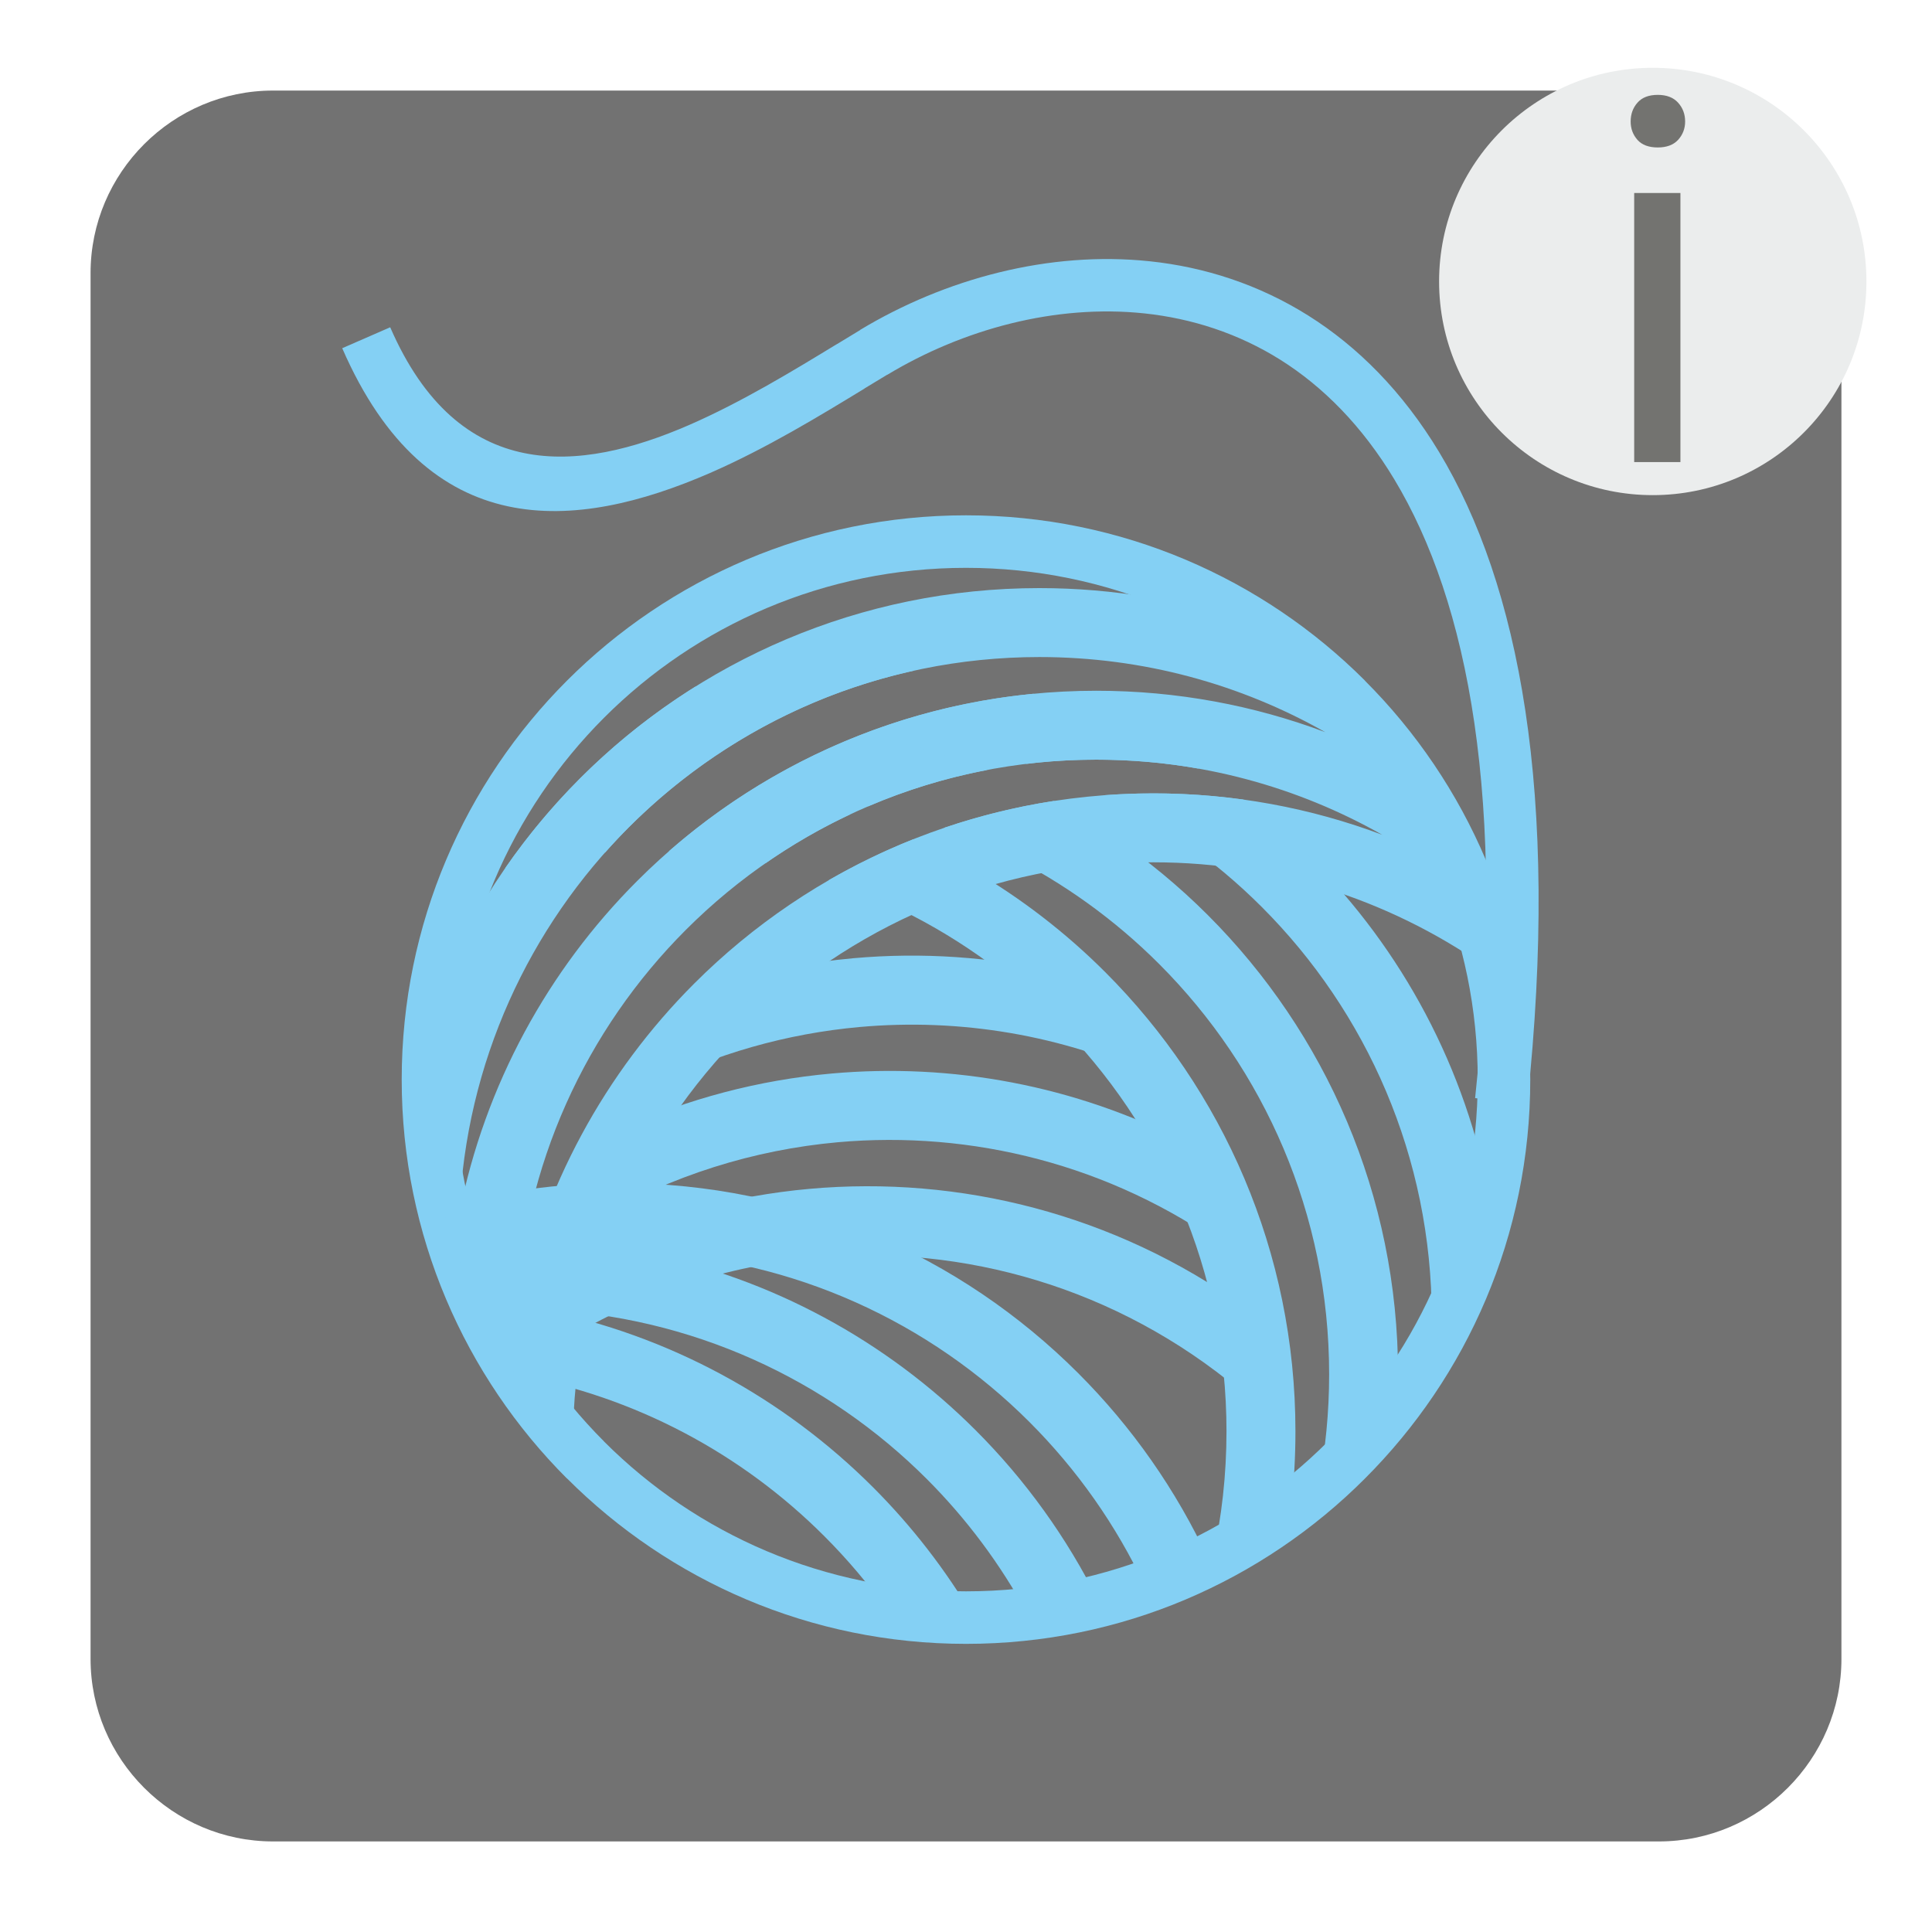
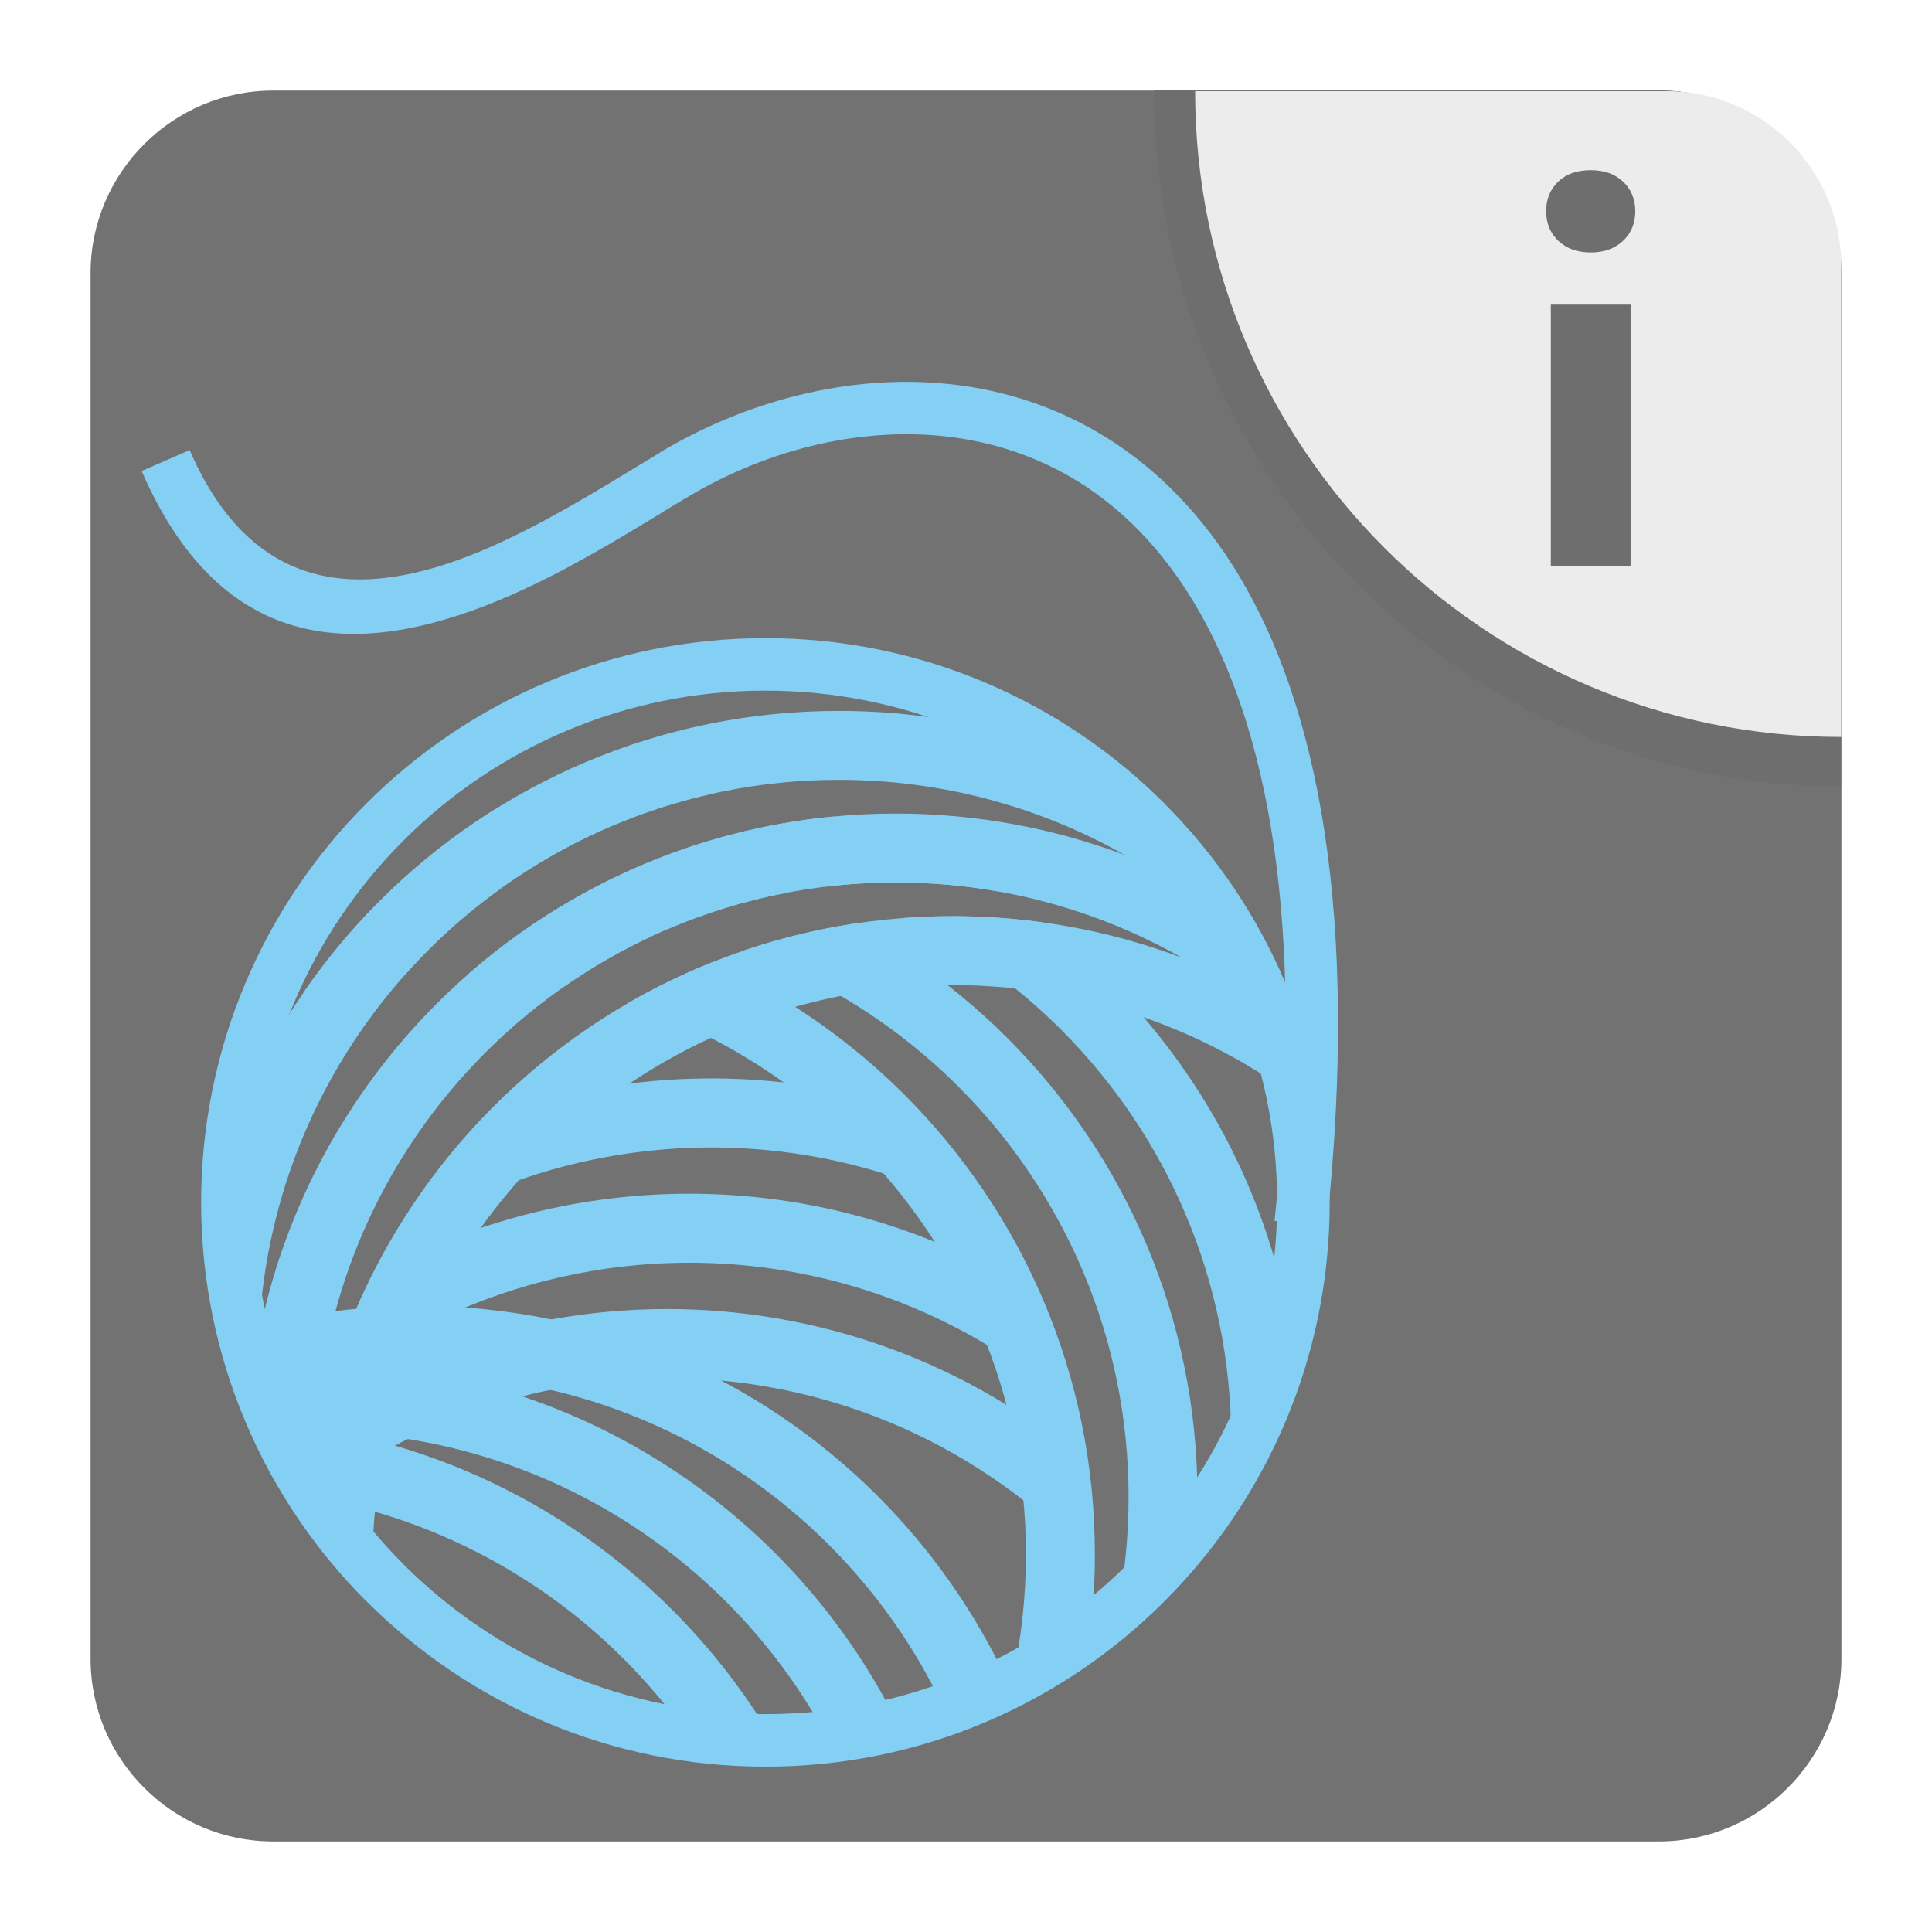
- <svg xmlns="http://www.w3.org/2000/svg" id="svg7344" viewBox="0, 0, 128, 128" height="128" width="128" y="0px" x="0px" version="1.1">
+ <svg xmlns="http://www.w3.org/2000/svg" version="1.1" x="0px" y="0px" width="128" height="128" viewBox="0, 0, 128, 128" id="svg7344">
  <g id="Background">
-     <rect id="rect7347" fill-opacity="0" fill="#000000" height="128" width="128" y="0" x="0" />
+     <rect x="0" y="0" width="128" height="128" fill="#000000" fill-opacity="0" id="rect7347" />
  </g>
  <g id="g7349">
-     <path id="path7351" fill="#727272" d="M18.093,6 L109.907,6 C116.561,6 122,11.439 122,18.093 L122,109.905 C122,116.561 116.561,122 109.907,122 L18.093,122 C11.439,122 6,116.561 6,109.905 L6,18.093 C6,11.439 11.439,6 18.093,6" />
-     <path id="path7353" fill="#84D0F4" d="M64,34.141 C74.321,34.141 83.673,38.333 90.433,45.092 L90.429,45.097 C97.197,51.86 101.384,61.213 101.384,71.525 C101.384,81.846 97.202,91.191 90.433,97.954 L90.429,97.954 L90.429,97.959 C83.665,104.727 74.321,108.91 64,108.91 C53.687,108.91 44.335,104.722 37.571,97.954 L37.566,97.959 C30.808,91.2 26.614,81.846 26.614,71.525 C26.614,61.21 30.808,51.851 37.566,45.092 C44.325,38.333 53.682,34.141 64,34.141 z M87.977,47.549 C81.848,41.42 73.367,37.621 64,37.621 C54.638,37.621 46.152,41.42 40.023,47.549 C33.895,53.678 30.094,62.163 30.094,71.525 C30.094,80.892 33.895,89.373 40.023,95.502 L40.023,95.507 C46.147,101.636 54.633,105.43 64,105.43 C73.37,105.43 81.851,101.636 87.977,95.507 L87.981,95.502 C94.11,89.378 97.904,80.897 97.904,71.525 C97.904,62.158 94.11,53.673 87.981,47.549 z" />
-     <path id="path7355" fill="#84D0F4" d="M68.864,38.963 C73.783,38.963 78.505,39.79 82.911,41.311 C91.036,46.408 96.963,54.693 98.932,64.411 C92.602,59.834 84.825,57.13 76.417,57.13 C65.803,57.13 56.181,61.442 49.226,68.397 C42.271,75.354 37.96,84.975 37.96,95.589 L37.96,95.863 C31.998,89.493 28.354,80.938 28.354,71.526 C28.354,69.823 28.473,68.145 28.707,66.512 C30.89,60.854 34.233,55.77 38.438,51.564 C46.221,43.782 56.985,38.963 68.864,38.963 z M87.803,48.508 C82.212,45.339 75.747,43.531 68.864,43.531 C58.25,43.531 48.627,47.842 41.672,54.797 C35.072,61.396 30.853,70.398 30.437,80.372 C32.127,71.869 36.319,64.259 42.216,58.364 C49.998,50.581 60.762,45.764 72.64,45.764 C77.975,45.764 83.09,46.737 87.803,48.508 z M91.579,55.308 C85.99,52.139 79.523,50.33 72.64,50.33 C62.026,50.33 52.405,54.641 45.448,61.598 C38.849,68.197 34.629,77.198 34.214,87.173 C35.904,78.668 40.096,71.06 45.993,65.163 C53.774,57.382 64.538,52.564 76.417,52.564 C81.751,52.564 86.867,53.536 91.579,55.308" />
-     <path id="path7357" fill="#84D0F4" d="M86.518,56.55 L86.825,56.852 C92.881,62.908 97.142,70.771 98.736,79.559 C97.924,83.098 96.575,86.432 94.795,89.478 C94.835,88.748 94.858,88.017 94.858,87.277 C94.858,76.663 90.548,67.04 83.591,60.085 C82.043,58.537 80.362,57.122 78.572,55.856 z M73.736,55.432 C75.996,56.966 78.102,58.706 80.026,60.63 C87.807,68.411 92.625,79.175 92.625,91.054 L92.589,92.821 C91.049,94.885 89.291,96.781 87.347,98.466 C87.812,96.068 88.059,93.588 88.059,91.054 C88.059,80.44 83.747,70.818 76.792,63.863 C73.868,60.939 70.475,58.492 66.74,56.624 L70.229,55.126 z M64.411,57.62 C67.635,59.497 70.604,61.785 73.225,64.406 C81.007,72.188 85.826,82.951 85.826,94.83 C85.826,96.557 85.729,98.26 85.528,99.936 C83.902,101.165 82.167,102.266 80.34,103.211 C80.942,100.516 81.258,97.708 81.258,94.83 C81.258,84.218 76.947,74.595 69.992,67.64 C66.826,64.474 63.109,61.857 58.994,59.943 z" />
-     <path id="path7359" fill="#84D0F4" d="M46.043,45.508 C49.363,44.686 52.829,44.253 56.4,44.253 C57.784,44.253 59.146,44.315 60.497,44.444 C53.236,46.055 46.747,49.722 41.672,54.797 C41.134,55.335 40.613,55.893 40.101,56.468 C37.831,56.628 35.615,56.976 33.474,57.51 C34.95,55.377 36.611,53.391 38.438,51.564 C40.731,49.271 43.28,47.238 46.043,45.508 z M68.461,45.965 C72.376,47.106 76.061,48.786 79.426,50.924 C77.221,50.531 74.956,50.33 72.64,50.33 C71.078,50.33 69.534,50.422 68.023,50.605 C64.849,49.595 61.488,48.997 58.016,48.851 C60.555,49.358 63.027,50.083 65.384,51.016 C62.653,51.536 60.022,52.348 57.528,53.418 C55.477,52.988 53.373,52.719 51.217,52.627 C52.953,52.97 54.646,53.423 56.301,53.966 C54.341,54.884 52.477,55.97 50.72,57.19 C48.641,56.752 46.495,56.487 44.312,56.4 C50.897,50.641 59.255,46.855 68.461,45.965 z M82.373,52.975 C83.944,54.167 85.433,55.46 86.825,56.852 C87.596,57.623 88.341,58.427 89.054,59.259 C86.346,58.313 83.501,57.67 80.554,57.354 C78.299,55.532 75.832,53.966 73.203,52.682 C74.261,52.605 75.334,52.564 76.417,52.564 C78.436,52.564 80.427,52.706 82.373,52.975 z M76.075,57.135 C73.659,57.158 71.294,57.401 69.006,57.847 C66.973,56.655 64.817,55.642 62.571,54.838 C64.904,54.048 67.329,53.45 69.823,53.065 C72.028,54.24 74.119,55.609 76.075,57.135 z M65.969,58.569 C64.045,59.114 62.178,59.803 60.388,60.625 C58.633,59.721 56.798,58.948 54.902,58.318 C56.692,57.287 58.561,56.378 60.501,55.606 C62.402,56.468 64.229,57.456 65.969,58.569" />
-     <path id="path7361" fill="#84D0F4" d="M52.121,64.113 C53.587,63.826 55.066,63.615 56.555,63.483 C61.068,63.082 65.643,63.383 70.106,64.416 L76.581,71.443 C70.365,68.558 63.584,67.448 56.963,68.041 C52.134,68.476 47.385,69.813 42.991,72.041 z M37.42,88.798 L39.023,82.737 C43.65,80.546 48.604,79.217 53.632,78.764 C63.575,77.873 73.837,80.427 82.463,86.593 L83.14,92.973 L82.135,92.104 C73.987,85.299 63.84,82.441 54.043,83.317 C48.226,83.842 42.521,85.682 37.42,88.798 z M39.548,80.756 L41.129,74.804 C45.567,72.79 50.294,71.553 55.094,71.124 C63.054,70.411 71.219,71.904 78.587,75.695 L81.263,82.665 C73.559,77.156 64.388,74.883 55.501,75.677 C49.938,76.18 44.477,77.883 39.548,80.756" />
-     <path id="path7363" fill="#84D0F4" d="M29.364,79.979 C33.068,78.938 36.977,78.381 41.014,78.381 C52.893,78.381 63.657,83.198 71.438,90.981 C74.997,94.539 77.933,98.718 80.076,103.343 C78.719,104.028 77.321,104.631 75.874,105.143 C73.965,101.056 71.353,97.361 68.207,94.215 C61.606,87.616 52.605,83.395 42.63,82.979 C51.135,84.669 58.743,88.861 64.64,94.758 C67.928,98.046 70.686,101.864 72.777,106.079 C71.247,106.467 69.671,106.756 68.073,106.938 C66.288,103.635 64.035,100.622 61.406,97.991 C54.807,91.392 45.806,87.173 35.831,86.757 C44.335,88.445 51.942,92.639 57.839,98.534 C60.41,101.106 62.661,104.006 64.516,107.162 L64,107.17 C62.25,107.17 60.528,107.038 58.848,106.796 C57.578,104.996 56.159,103.321 54.606,101.768 C49.171,96.333 42.107,92.515 34.209,91.104 C32.003,87.748 30.341,83.997 29.364,79.979" />
-     <path id="path7365" fill="#84D0F4" d="M25.852,21.683 C30.383,32.1 38.366,31.328 45.654,28.158 C49.171,26.624 52.605,24.528 55.469,22.783 L55.477,22.783 L56.99,21.865 L56.99,21.855 C62.606,18.472 69.507,16.6 76.193,17.312 C79.815,17.695 83.396,18.845 86.683,20.911 C89.949,22.965 92.926,25.939 95.352,29.962 C100.608,38.685 103.371,52.518 101.183,73.119 L97.73,72.755 C99.831,52.998 97.279,39.89 92.373,31.752 C90.242,28.212 87.651,25.614 84.838,23.843 C82.03,22.079 78.956,21.098 75.829,20.764 C69.927,20.139 63.794,21.81 58.78,24.834 L58.775,24.829 L57.272,25.738 L57.277,25.743 C54.317,27.545 50.778,29.706 47.043,31.336 C38.124,35.214 28.341,36.096 22.673,23.07 z" />
+     <path d="M18.093,6 L109.907,6 C116.561,6 122,11.439 122,18.093 L122,109.905 C122,116.561 116.561,122 109.907,122 L18.093,122 C11.439,122 6,116.561 6,109.905 L6,18.093 C6,11.439 11.439,6 18.093,6" fill="#727272" id="path7351" />
+     <path style="fill:#84d0f4" d="m 50.712,42.277 c 10.321,0 19.673,4.192 26.433,10.951 l -0.004,0.005 c 6.768,6.763 10.955,16.116 10.955,26.428 0,10.321 -4.182,19.666 -10.951,26.429 l -0.004,0 0,0.005 c -6.764,6.768 -16.108,10.951 -26.429,10.951 -10.313,0 -19.665,-4.188 -26.429,-10.956 l -0.005,0.005 c -6.758,-6.759 -10.952,-16.113 -10.952,-26.434 0,-10.315 4.194,-19.674 10.952,-26.433 6.759,-6.759 16.116,-10.951 26.434,-10.951 z m 23.977,13.408 c -6.129,-6.129 -14.61,-9.928 -23.977,-9.928 -9.362,0 -17.848,3.799 -23.977,9.928 -6.128,6.129 -9.929,14.614 -9.929,23.976 0,9.367 3.801,17.848 9.929,23.977 l 0,0.005 c 6.124,6.129 14.61,9.923 23.977,9.923 9.37,0 17.851,-3.794 23.977,-9.923 l 0.004,-0.005 c 6.129,-6.124 9.923,-14.605 9.923,-23.977 0,-9.367 -3.794,-17.852 -9.923,-23.976 z" id="path7353" />
+     <path style="fill:#84d0f4" d="m 55.576,47.099 c 4.919,0 9.641,0.827 14.047,2.348 8.125,5.097 14.052,13.382 16.021,23.1 -6.33,-4.577 -14.107,-7.281 -22.515,-7.281 -10.614,0 -20.236,4.312 -27.191,11.267 -6.955,6.957 -11.266,16.578 -11.266,27.192 l 0,0.274 c -5.962,-6.37 -9.606,-14.925 -9.606,-24.337 0,-1.703 0.119,-3.381 0.353,-5.014 2.183,-5.658 5.526,-10.742 9.731,-14.948 7.783,-7.782 18.547,-12.601 30.426,-12.601 z m 18.939,9.545 c -5.591,-3.169 -12.056,-4.977 -18.939,-4.977 -10.614,0 -20.237,4.311 -27.192,11.266 -6.6,6.599 -10.819,15.601 -11.235,25.575 1.69,-8.503 5.882,-16.113 11.779,-22.008 7.782,-7.783 18.546,-12.6 30.424,-12.6 5.335,0 10.45,0.973 15.163,2.744 z m 3.776,6.8 c -5.589,-3.169 -12.056,-4.978 -18.939,-4.978 -10.614,0 -20.235,4.311 -27.192,11.268 -6.599,6.599 -10.819,15.6 -11.234,25.575 1.69,-8.505 5.882,-16.113 11.779,-22.01 7.781,-7.781 18.545,-12.599 30.424,-12.599 5.334,0 10.45,0.972 15.162,2.744" id="path7355" />
+     <path style="fill:#84d0f4" d="m 73.23,64.686 0.307,0.302 c 6.056,6.056 10.317,13.919 11.911,22.707 -0.812,3.539 -2.161,6.873 -3.941,9.919 0.04,-0.73 0.063,-1.461 0.063,-2.201 0,-10.614 -4.31,-20.237 -11.267,-27.192 -1.548,-1.548 -3.229,-2.963 -5.019,-4.229 z m -12.782,-1.118 c 2.26,1.534 4.366,3.274 6.29,5.198 7.781,7.781 12.599,18.545 12.599,30.424 l -0.036,1.767 c -1.54,2.064 -3.298,3.96 -5.242,5.645 0.465,-2.398 0.712,-4.878 0.712,-7.412 0,-10.614 -4.312,-20.236 -11.267,-27.191 -2.924,-2.924 -6.317,-5.371 -10.052,-7.239 l 3.489,-1.498 z m -9.325,2.188 c 3.224,1.877 6.193,4.165 8.814,6.786 7.782,7.782 12.601,18.545 12.601,30.424 0,1.727 -0.097,3.43 -0.298,5.106 -1.626,1.229 -3.361,2.33 -5.188,3.275 0.602,-2.695 0.918,-5.503 0.918,-8.381 0,-10.612 -4.311,-20.235 -11.266,-27.19 -3.166,-3.166 -6.883,-5.783 -10.998,-7.697 z" id="path7357" />
+     <path style="fill:#84d0f4" d="m 32.755,53.644 c 3.32,-0.822 6.786,-1.255 10.357,-1.255 1.384,0 2.746,0.062 4.097,0.191 -7.261,1.611 -13.75,5.278 -18.825,10.353 -0.538,0.538 -1.059,1.096 -1.571,1.671 -2.27,0.16 -4.486,0.508 -6.627,1.042 1.476,-2.133 3.137,-4.119 4.964,-5.946 2.293,-2.293 4.842,-4.326 7.605,-6.056 z m 22.418,0.457 c 3.915,1.141 7.6,2.821 10.965,4.959 -2.205,-0.393 -4.47,-0.594 -6.786,-0.594 -1.562,0 -3.106,0.092 -4.617,0.275 -3.174,-1.01 -6.535,-1.608 -10.007,-1.754 2.539,0.507 5.011,1.232 7.368,2.165 -2.731,0.52 -5.362,1.332 -7.856,2.402 -2.051,-0.43 -4.155,-0.699 -6.311,-0.791 1.736,0.343 3.429,0.796 5.084,1.339 -1.96,0.918 -3.824,2.004 -5.581,3.224 -2.079,-0.438 -4.225,-0.703 -6.408,-0.79 6.585,-5.759 14.943,-9.545 24.149,-10.435 z m 13.912,7.01 c 1.571,1.192 3.06,2.485 4.452,3.877 0.771,0.771 1.516,1.575 2.229,2.407 -2.708,-0.946 -5.553,-1.589 -8.5,-1.905 -2.255,-1.822 -4.722,-3.388 -7.351,-4.672 1.058,-0.077 2.131,-0.118 3.214,-0.118 2.019,0 4.01,0.142 5.956,0.411 z m -6.298,4.16 c -2.416,0.023 -4.781,0.266 -7.069,0.712 -2.033,-1.192 -4.189,-2.205 -6.435,-3.009 2.333,-0.79 4.758,-1.388 7.252,-1.773 2.205,1.175 4.296,2.544 6.252,4.07 z m -10.106,1.434 c -1.924,0.545 -3.791,1.234 -5.581,2.056 -1.755,-0.904 -3.59,-1.677 -5.486,-2.307 1.79,-1.031 3.659,-1.94 5.599,-2.712 1.901,0.862 3.728,1.85 5.468,2.963" id="path7359" />
+     <path style="fill:#84d0f4" d="m 38.833,72.249 c 1.466,-0.287 2.945,-0.498 4.434,-0.63 4.513,-0.401 9.088,-0.1 13.551,0.933 l 6.475,7.027 c -6.216,-2.885 -12.997,-3.995 -19.618,-3.402 -4.829,0.435 -9.578,1.772 -13.972,4 z m -14.701,24.685 1.603,-6.061 c 4.627,-2.191 9.581,-3.52 14.609,-3.973 9.943,-0.891 20.205,1.663 28.831,7.829 l 0.677,6.38 -1.005,-0.869 c -8.148,-6.805 -18.295,-9.663 -28.092,-8.787 -5.817,0.525 -11.522,2.365 -16.623,5.481 z m 2.128,-8.042 1.581,-5.952 c 4.438,-2.014 9.165,-3.251 13.965,-3.68 7.96,-0.713 16.125,0.78 23.493,4.571 l 2.676,6.97 c -7.704,-5.509 -16.875,-7.782 -25.762,-6.988 -5.563,0.503 -11.024,2.206 -15.953,5.079" id="path7361" />
+     <path style="fill:#84d0f4" d="m 16.076,88.115 c 3.704,-1.041 7.613,-1.598 11.65,-1.598 11.879,0 22.643,4.817 30.424,12.6 3.559,3.558 6.495,7.737 8.638,12.362 -1.357,0.685 -2.755,1.288 -4.202,1.8 -1.909,-4.087 -4.521,-7.782 -7.667,-10.928 -6.601,-6.599 -15.602,-10.82 -25.577,-11.236 8.505,1.69 16.113,5.882 22.01,11.779 3.288,3.288 6.046,7.106 8.137,11.321 -1.53,0.388 -3.106,0.677 -4.704,0.859 -1.785,-3.303 -4.038,-6.316 -6.667,-8.947 -6.599,-6.599 -15.6,-10.818 -25.575,-11.234 8.504,1.688 16.111,5.882 22.008,11.777 2.571,2.572 4.822,5.472 6.677,8.628 l -0.516,0.008 c -1.75,0 -3.472,-0.132 -5.152,-0.374 -1.27,-1.8 -2.689,-3.475 -4.242,-5.028 -5.435,-5.435 -12.499,-9.253 -20.397,-10.664 -2.206,-3.356 -3.868,-7.107 -4.845,-11.125" id="path7363" />
+     <path style="fill:#84d0f4" d="m 12.564,29.819 c 4.531,10.417 12.514,9.645 19.802,6.475 3.517,-1.534 6.951,-3.63 9.815,-5.375 l 0.008,0 1.513,-0.918 0,-0.01 c 5.616,-3.383 12.517,-5.255 19.203,-4.543 3.622,0.383 7.203,1.533 10.49,3.599 3.266,2.054 6.243,5.028 8.669,9.051 5.256,8.723 8.019,22.556 5.831,43.157 l -3.453,-0.364 c 2.101,-19.757 -0.451,-32.865 -5.357,-41.003 -2.131,-3.54 -4.722,-6.138 -7.535,-7.909 -2.808,-1.764 -5.882,-2.745 -9.009,-3.079 -5.902,-0.625 -12.035,1.046 -17.049,4.07 l -0.005,-0.005 -1.503,0.909 0.005,0.005 c -2.96,1.802 -6.499,3.963 -10.234,5.593 -8.919,3.878 -18.702,4.76 -24.37,-8.266 z" id="path7365" />
+     <g id="g4306" transform="matrix(0.121,0,0,0.121,-2.990349,1.147047)">
+       <path id="path4308" d="m 931.5,40.096 -275.011,0 c 0,209.966 168.865,381.076 376.235,381.076 l 0,-278.776 C 1033.66,85.541 987.721,38.986 931.5,40.096 Z" style="fill:#6e6e6e" />
+     </g>
+     <g id="g4310" transform="matrix(0.121,0,0,0.121,-2.990349,1.147047)">
+       <path id="path4312" d="m 937.046,40.443 -257.952,0 c 0,195.212 158.391,353.603 353.776,353.603 l 0,-258.052 c 0,-52.63 -43.091,-95.724 -95.824,-95.551 z" style="fill:#ececec" />
+     </g>
+     <g id="g4314" transform="matrix(0.121,0,0,0.121,-2.990349,1.147047)">
+       <path id="path4316" d="m 871.288,106.146 c 0,-6.527 2.185,-11.9 6.553,-16.118 4.369,-4.218 10.319,-6.327 17.851,-6.327 7.431,0 13.354,2.109 17.775,6.327 4.418,4.218 6.628,9.591 6.628,16.118 0,6.628 -2.236,12.051 -6.703,16.269 -4.47,4.218 -10.371,6.327 -17.7,6.327 -7.332,0 -13.232,-2.109 -17.699,-6.327 -4.471,-4.218 -6.705,-9.641 -6.705,-16.269 z m 46.246,194.166 -43.684,0 0,-142.988 43.685,0 0,142.988 z" style="fill:#6e6e6e" />
+     </g>
  </g>
  <defs id="defs7367" />
-   <circle r="14.156" cy="18.648" cx="109.5" id="path4782" style="fill:#ebeded;fill-opacity:1;stroke-width:13;stroke-miterlimit:4;stroke-dasharray:none" />
-   <text id="text4784" y="30.612" x="105.69" style="font-style:normal;font-weight:normal;font-size:33.75px;line-height:125%;font-family:sans-serif;letter-spacing:0px;word-spacing:0px;fill:#737370;fill-opacity:1;stroke:none;stroke-width:1px;stroke-linecap:butt;stroke-linejoin:miter;stroke-opacity:1" xml:space="preserve">
-     <tspan style="font-style:normal;font-variant:normal;font-weight:normal;font-stretch:normal;font-family:Roboto;-inkscape-font-specification:Roboto;fill:#737370;fill-opacity:1" y="30.612" x="105.69" id="tspan4786">i</tspan>
-   </text>
</svg>
